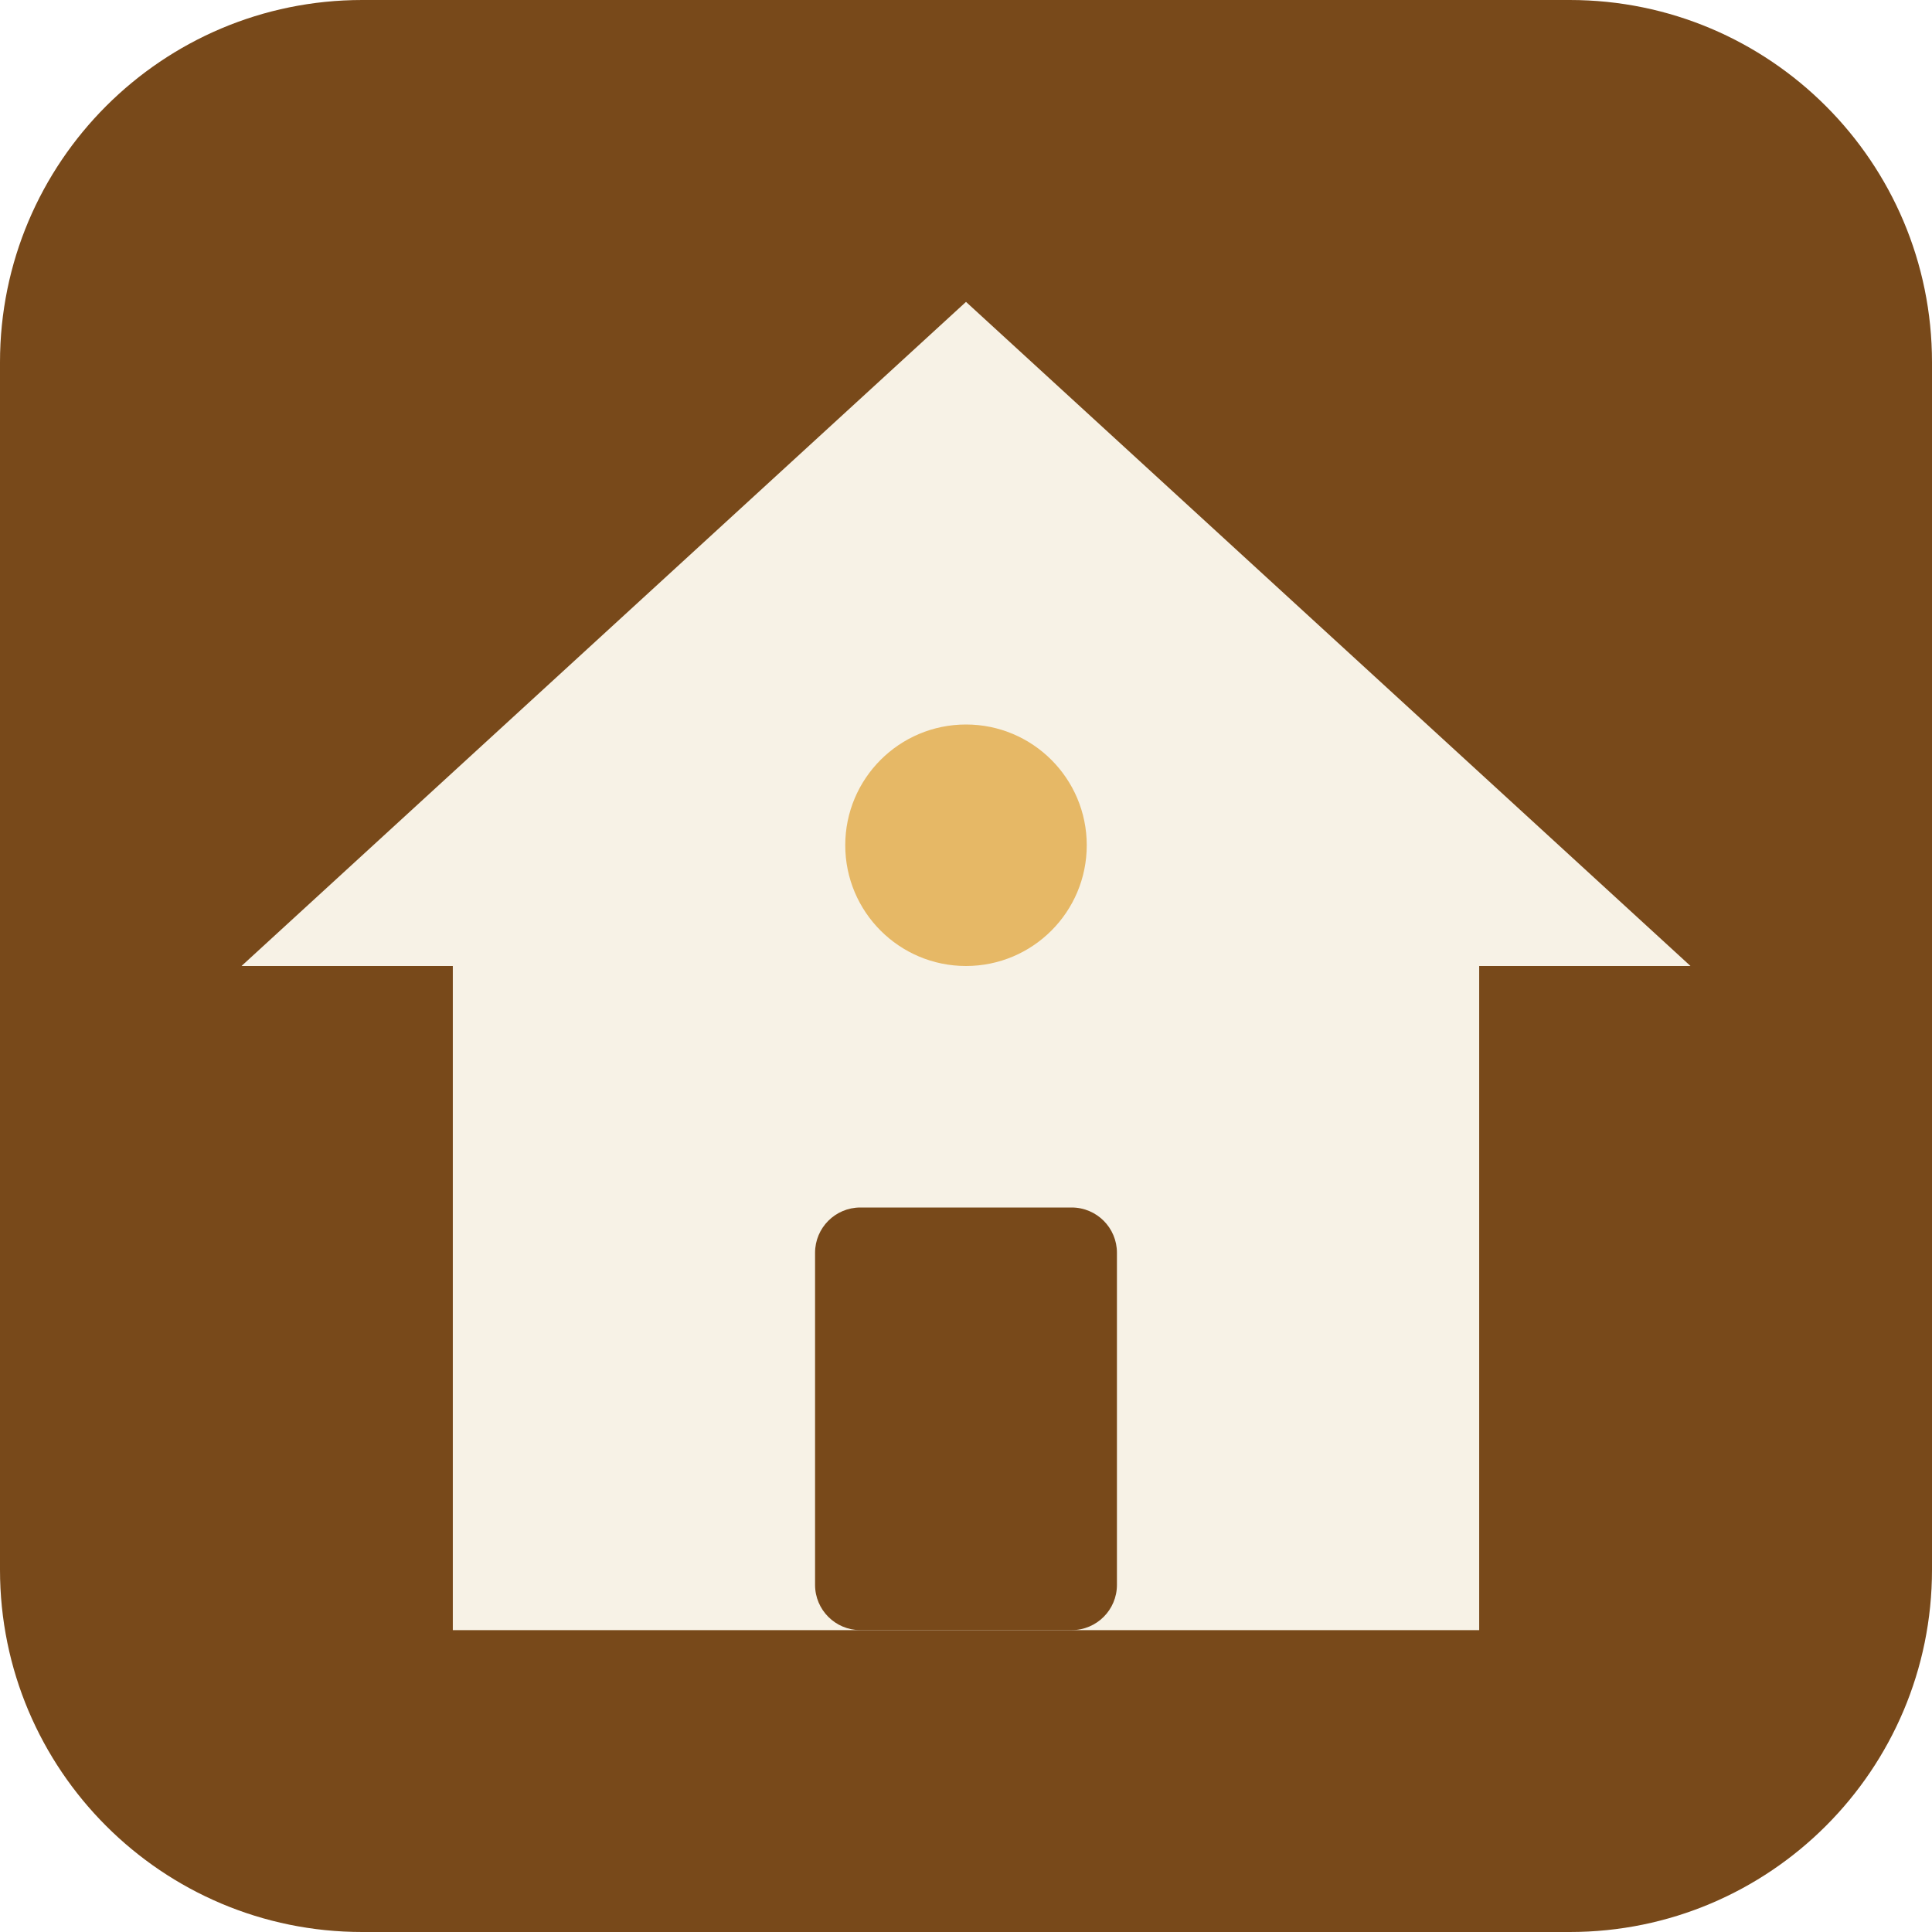
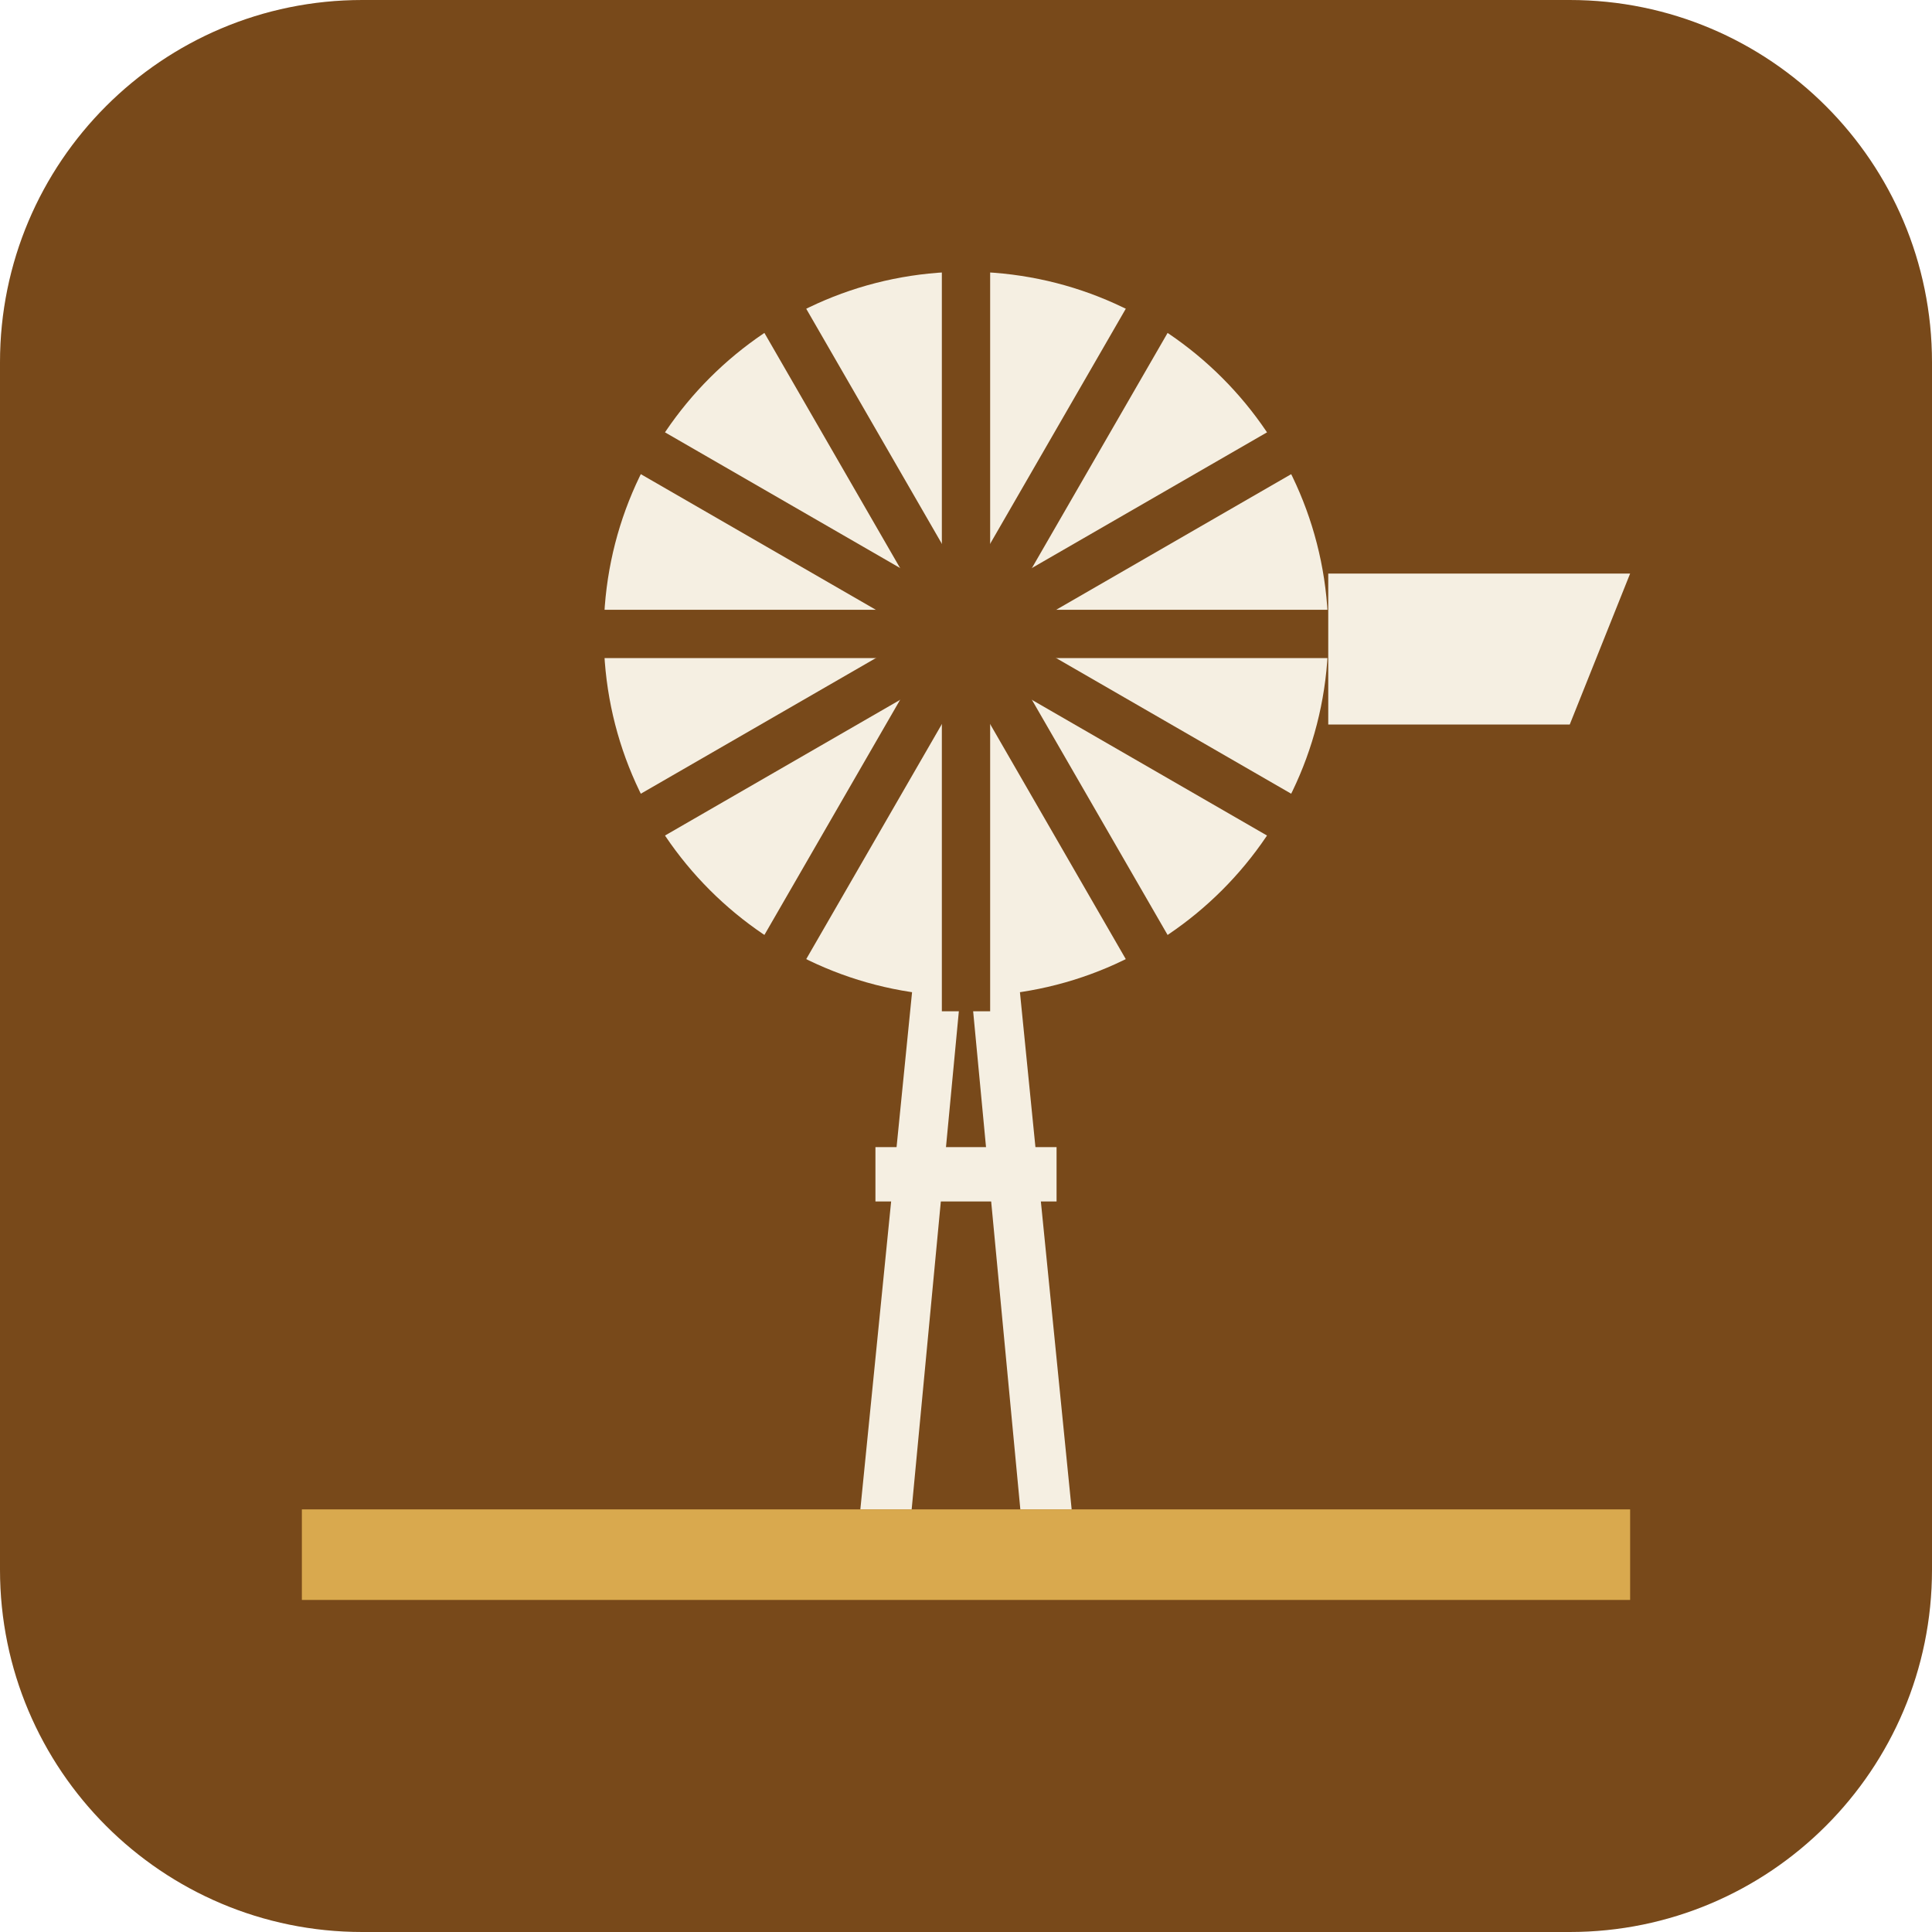
<svg xmlns="http://www.w3.org/2000/svg" viewBox="0 0 64 64">
  <rect width="64" height="64" rx="12" fill="#78491A" />
-   <path d="M32 10 L56 32 H49 V54 H15 V32 H8 Z" fill="#F7F2E6" />
-   <rect x="27" y="40" width="10" height="14" rx="1.5" fill="#78491A" />
-   <circle cx="32" cy="28" r="4" fill="#E6B866" />
+   <path d="M28.5 50 L31 25 H33 L35.5 50 H33.8 L32 31 L30.2 50 Z" fill="#F5EFE2" />
+   <rect x="29" y="38" width="6" height="1.8" fill="#F5EFE2" />
+   <circle cx="32" cy="21" r="12" fill="#F5EFE2" />
+   <path d="M32 21 L44.50 21.00" stroke="#78491A" stroke-width="1.6" />
+   <path d="M32 21 L42.83 27.25" stroke="#78491A" stroke-width="1.6" />
+   <path d="M32 21 L38.25 31.83" stroke="#78491A" stroke-width="1.6" />
+   <path d="M32 21 L32.00 33.50" stroke="#78491A" stroke-width="1.6" />
+   <path d="M32 21 L25.75 31.83" stroke="#78491A" stroke-width="1.6" />
+   <path d="M32 21 L21.17 27.25" stroke="#78491A" stroke-width="1.6" />
+   <path d="M32 21 L19.50 21.00" stroke="#78491A" stroke-width="1.6" />
+   <path d="M32 21 L21.17 14.75" stroke="#78491A" stroke-width="1.6" />
+   <path d="M32 21 L25.75 10.17" stroke="#78491A" stroke-width="1.6" />
+   <path d="M32 21 L32.00 8.50" stroke="#78491A" stroke-width="1.6" />
+   <path d="M32 21 L38.25 10.17" stroke="#78491A" stroke-width="1.6" />
+   <path d="M32 21 L42.83 14.75" stroke="#78491A" stroke-width="1.6" />
+   <circle cx="32" cy="21" r="3" fill="#78491A" />
+   <path d="M44 19 H54 L52 24 H44 Z" fill="#F5EFE2" />
+   <rect x="10" y="50" width="44" height="3" fill="#D9A94E" />
</svg>
